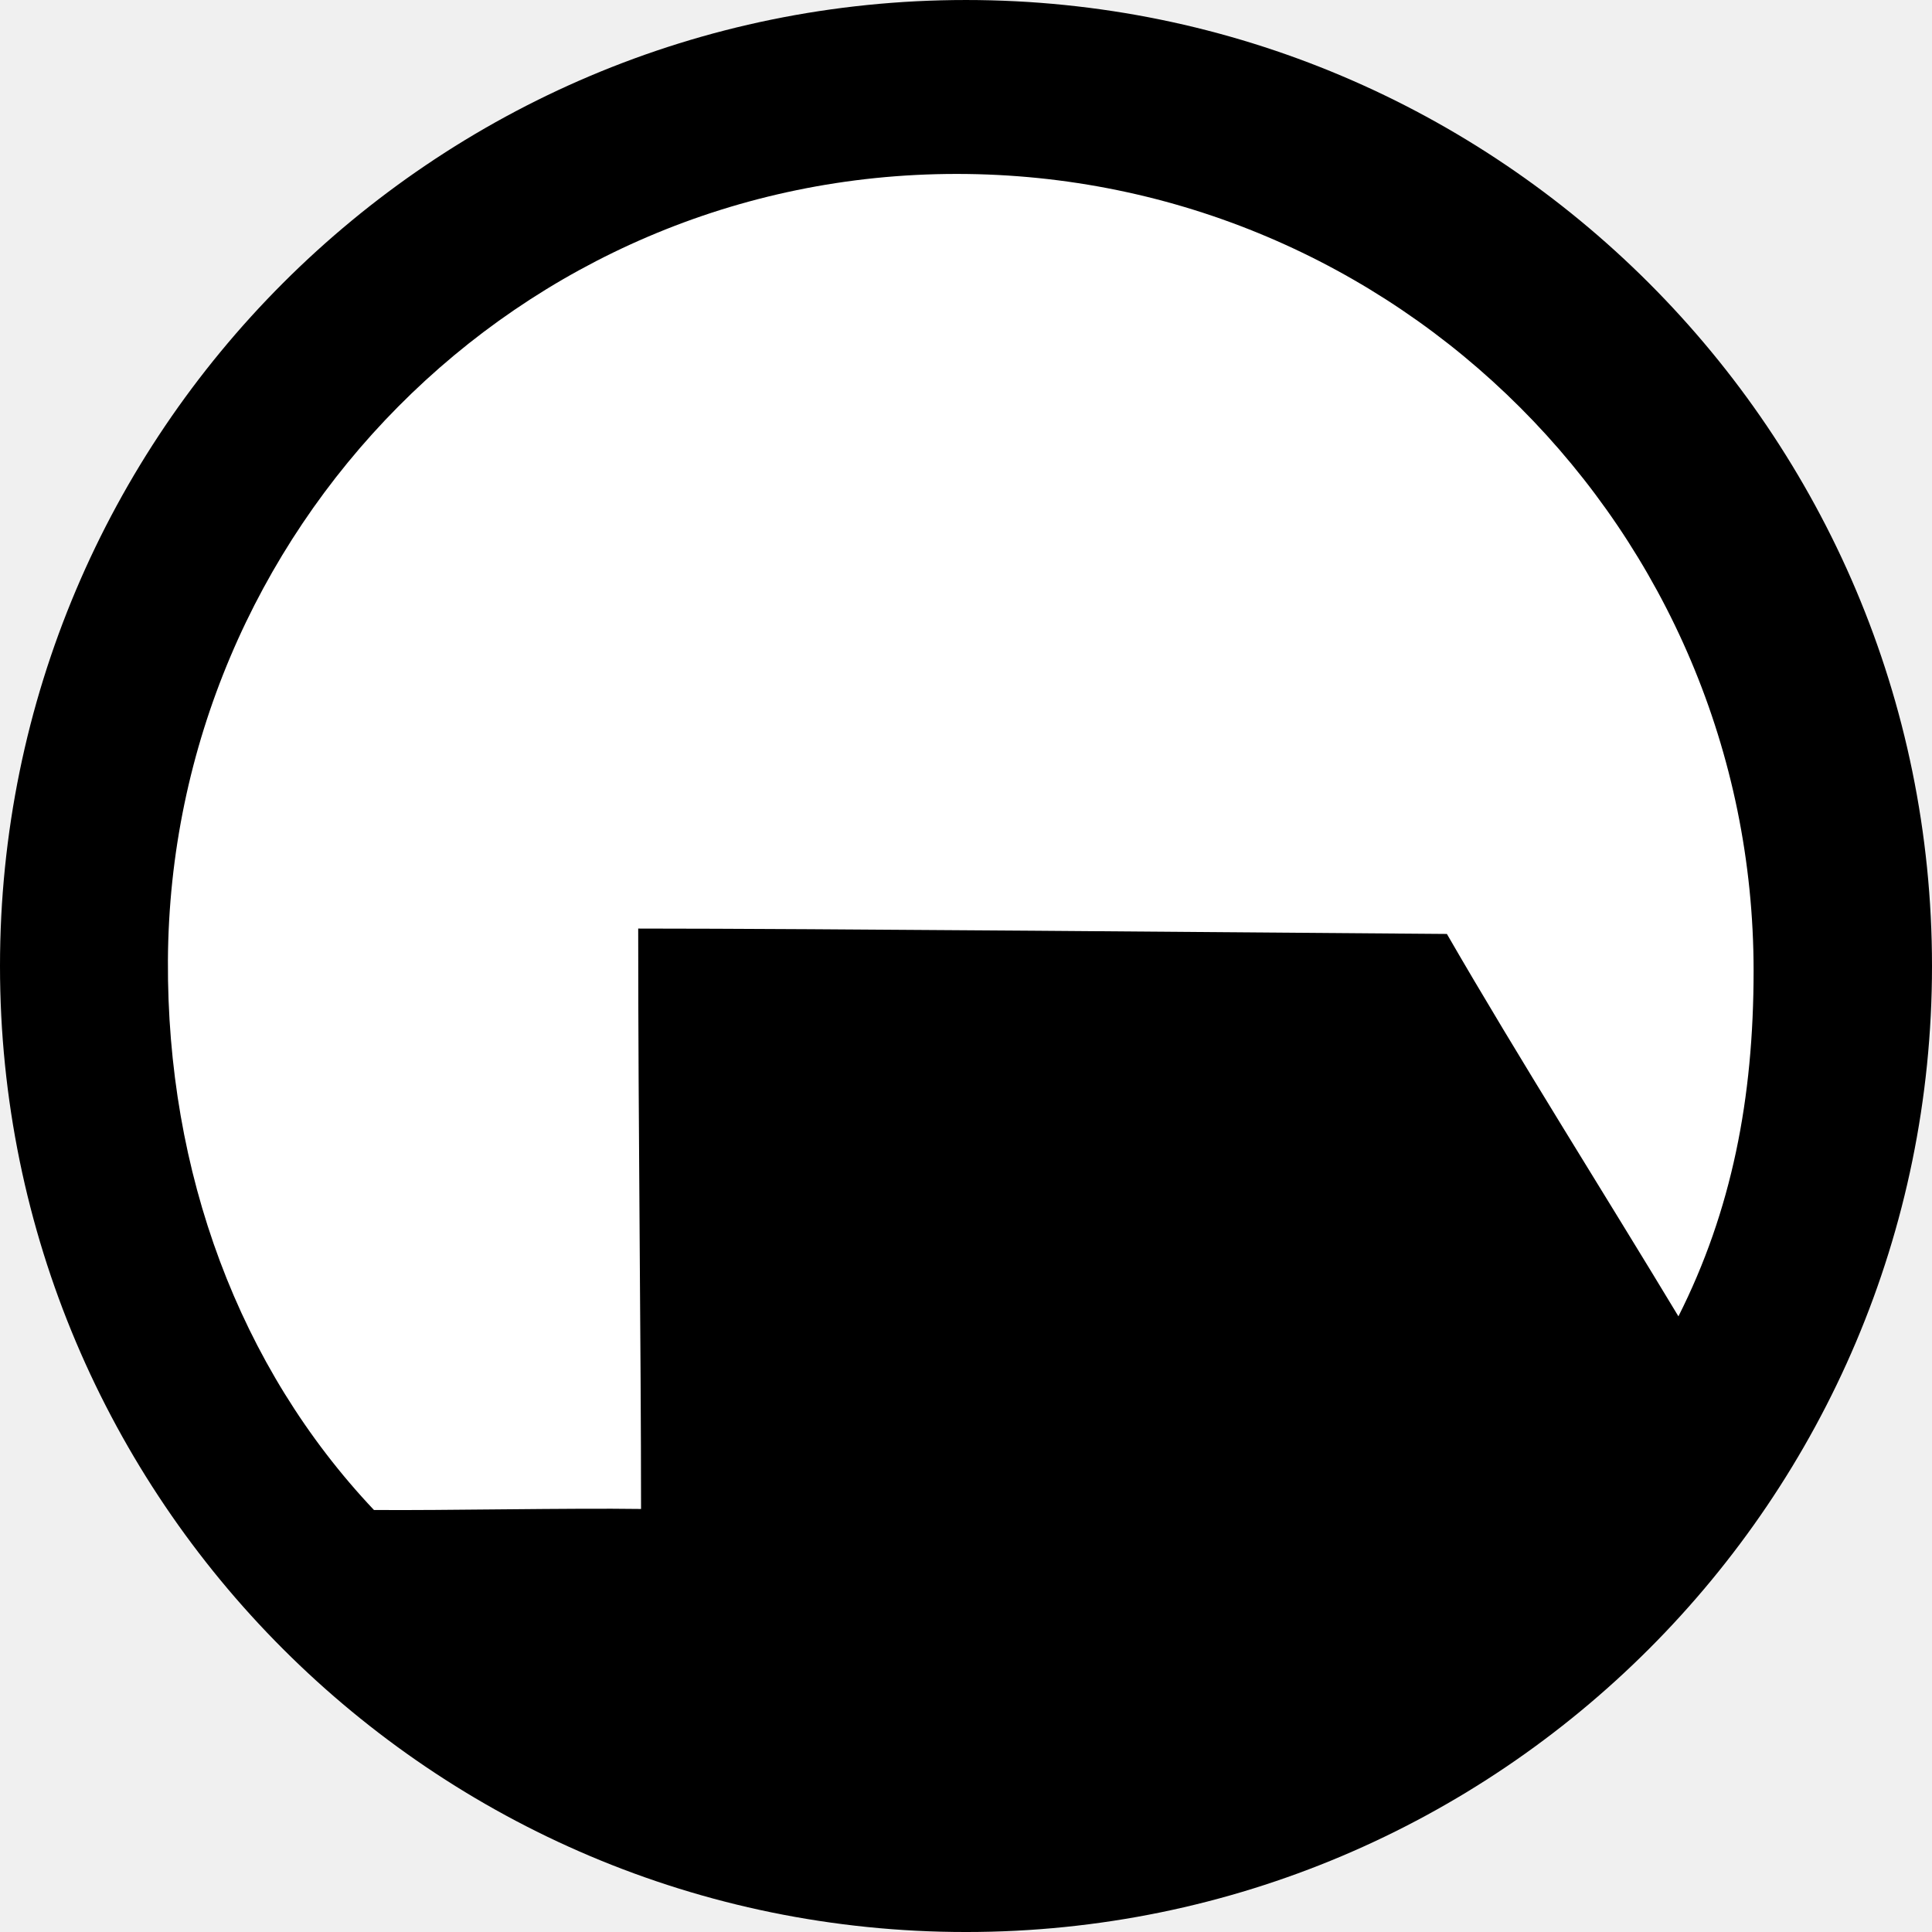
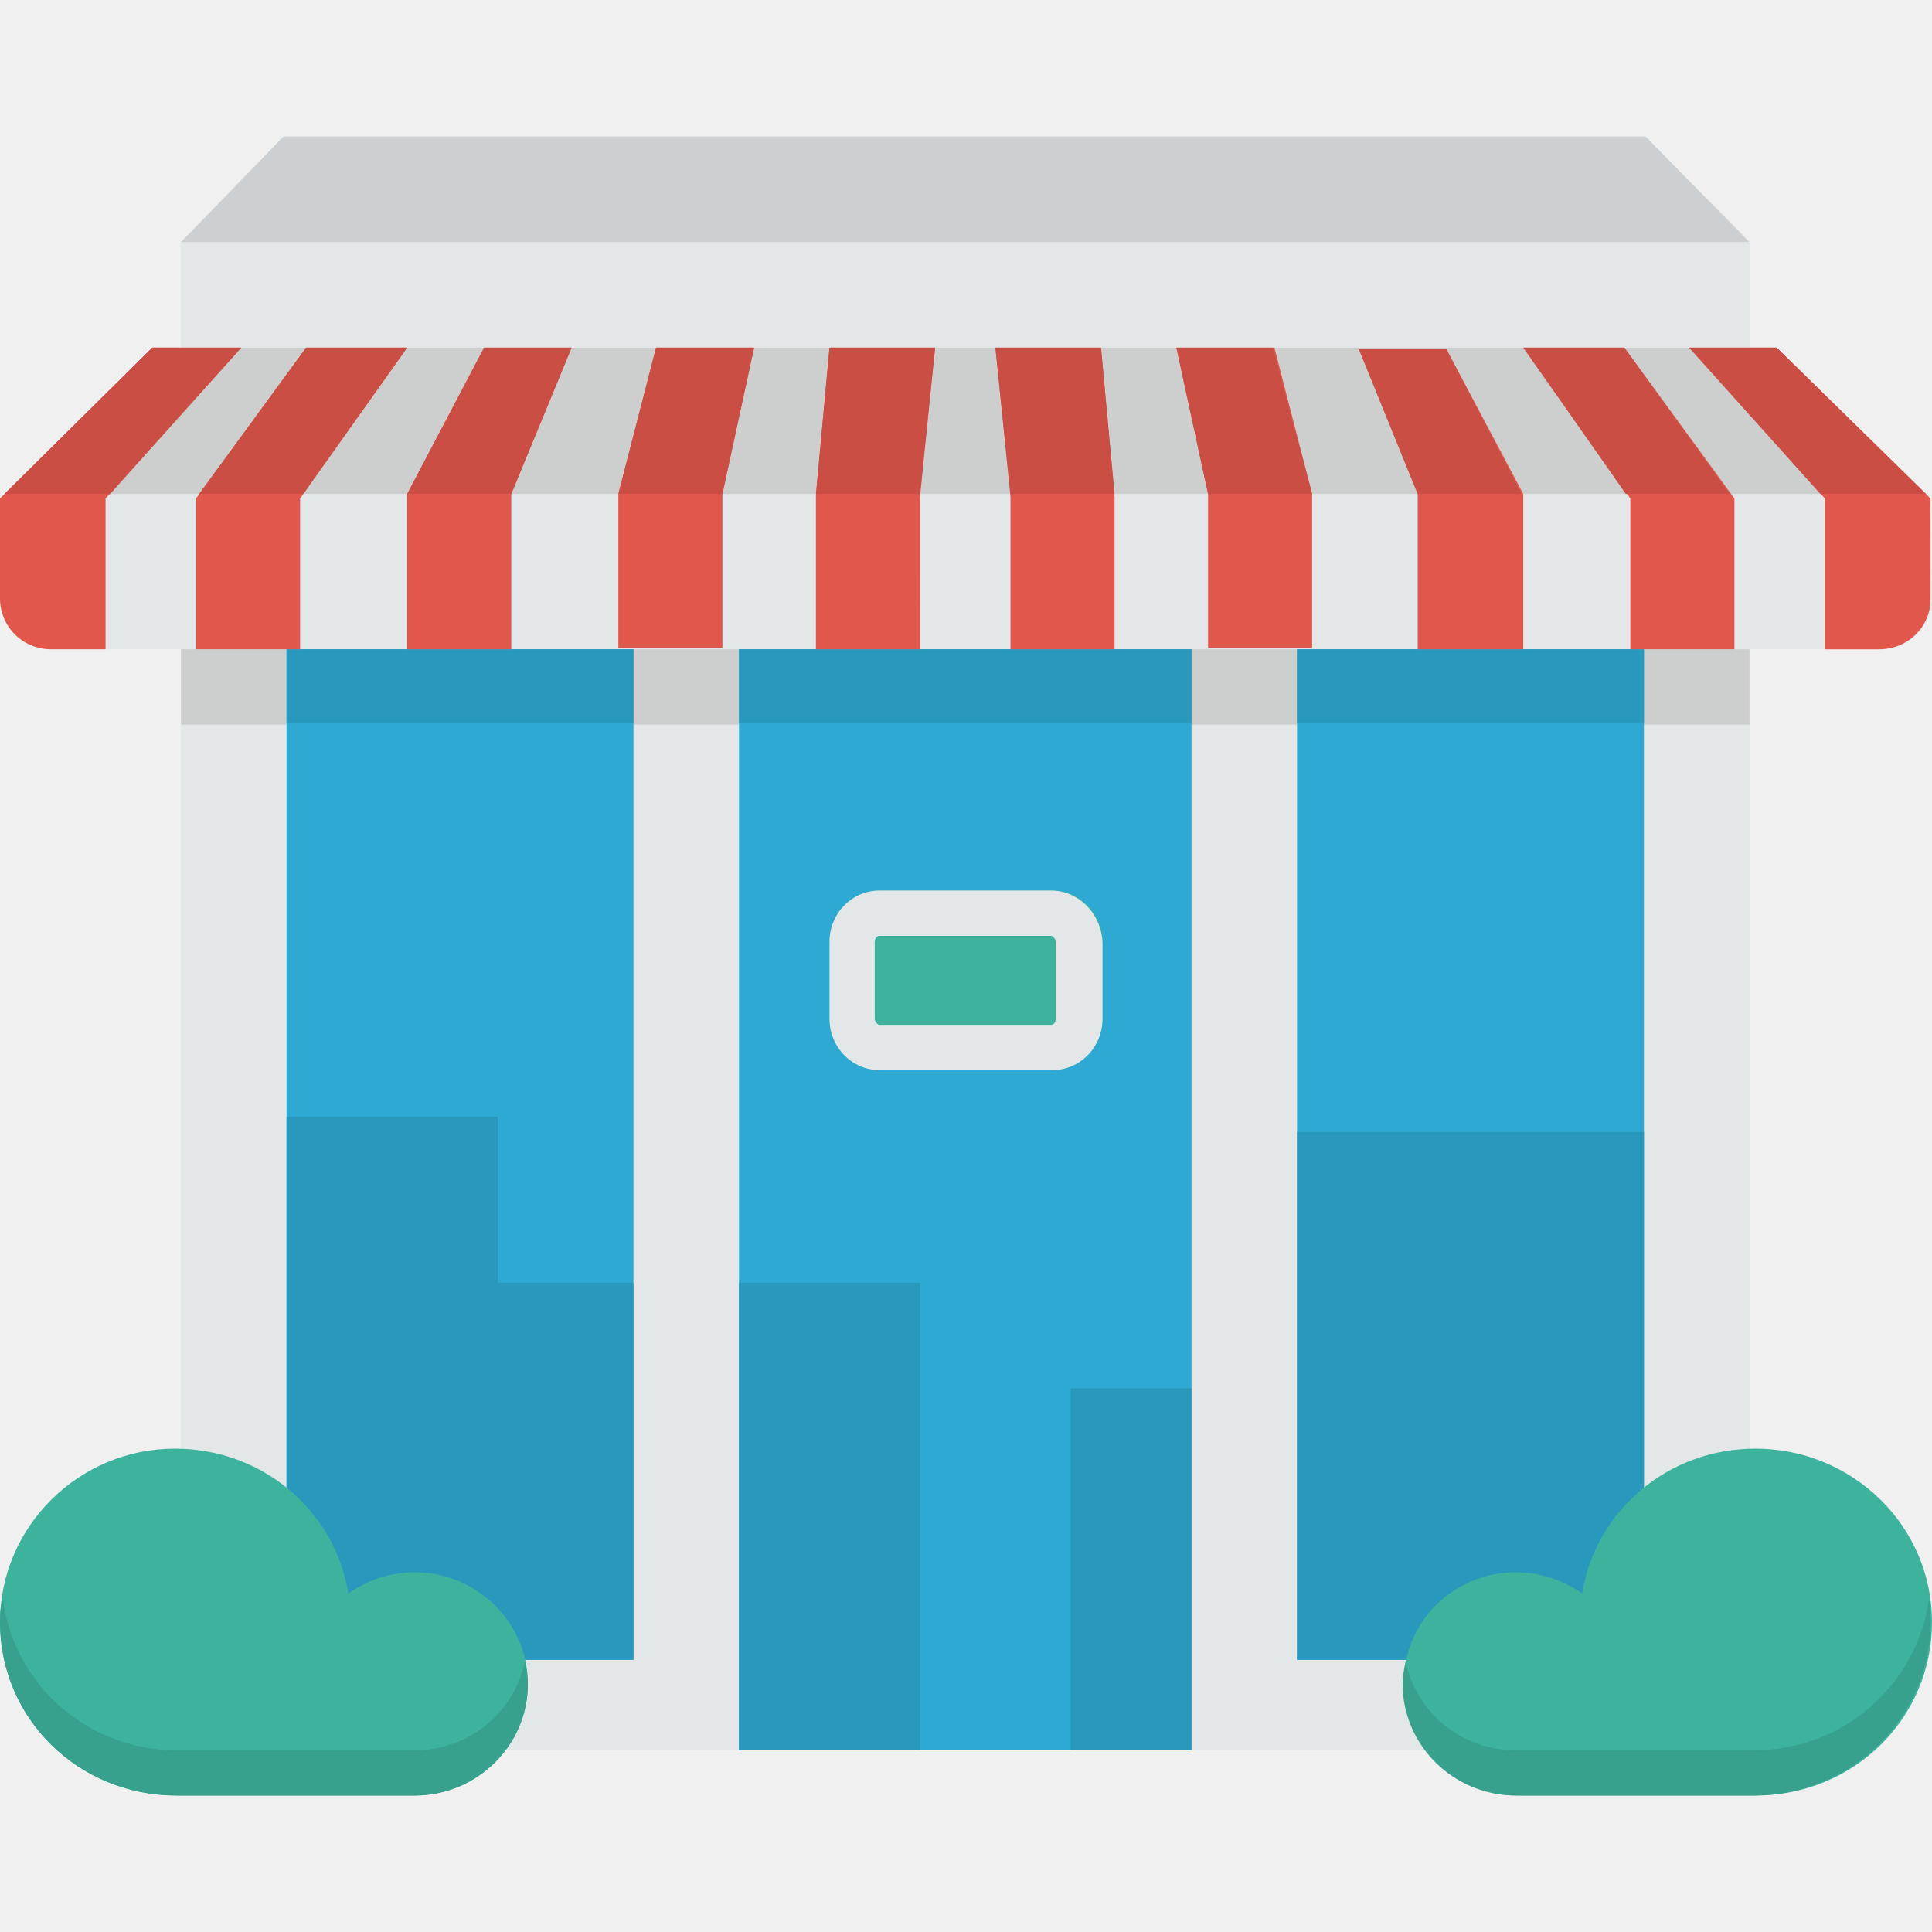
- <svg xmlns="http://www.w3.org/2000/svg" version="1.0" id="svg2" x="0px" y="0px" width="256px" height="256px" viewBox="0 0 256 256" enable-background="new 0 0 256 256" xml:space="preserve">
-   <defs>
- 	
- 	
- 		</defs>
-   <circle fill="#FFFFFF" stroke="#000000" cx="126.834" cy="127.167" r="118" />
-   <g id="layer1" transform="translate(803.844, -692.062)">
-     <path id="path2511" d="M-675.851,692.063c-70.656,0-127.993,57.35-127.993,128.007c0,70.656,57.337,127.993,127.993,127.993   c70.657,0,128.007-57.337,128.007-127.993C-547.844,749.413-605.193,692.063-675.851,692.063z M-677.076,715.109   c58.283,0,105.593,47.311,105.593,105.592c0,16.921-2.895,31.766-9.961,45.783c-9.242-15.344-21.285-34.397-30.68-50.669   c-26.512-0.19-84.077-0.713-107.155-0.713c0,26.628,0.377,55.71,0.377,76.906c-9.426-0.138-25.978,0.212-35.391,0.135   c-17.877-18.916-27.451-44.738-27.3-72.8C-781.289,762.572-735.358,715.109-677.076,715.109z" />
-   </g>
+ <svg xmlns="http://www.w3.org/2000/svg" version="1.1" id="Layer_1" x="0px" y="0px" viewBox="0 0 504.517 504.517" style="enable-background:new 0 0 504.517 504.517;" xml:space="preserve">
+   <path style="fill:#E4E7E7;" d="M47.262,63.212h409.6v393.846h-409.6C47.262,457.058,47.262,63.212,47.262,63.212z" />
+   <path style="fill:#CDCFCF;" d="M47.262,169.157h409.6v20.086h-409.6C47.262,189.243,47.262,169.157,47.262,169.157z" />
+   <path style="fill:#E4E7E7;" d="M504.123,130.166l-40.172-39.385H39.778L0,130.166v26.388c0,7.089,5.908,12.997,13.391,12.997  h477.735c7.483,0,13.391-5.908,13.391-12.997L504.123,130.166z" />
+   <path style="fill:#CDCFCF;" d="M502.942,128.985l-38.991-38.203H39.778L1.182,128.985H502.942z" />
+   <path style="fill:#CCD0D2;" d="M74.043,35.643h355.643l27.175,27.569h-409.6C47.262,63.212,74.043,35.643,74.043,35.643z" />
+   <path style="fill:#2EA9D3;" d="M74.831,433.428h90.585V169.551H74.831V433.428z M192.985,457.058h118.154V169.551H192.985V457.058z   M338.708,169.551v263.877h90.585V169.551H338.708z M74.831,433.428h90.585V169.551H74.831V433.428z M192.985,457.058h118.154  V169.551H192.985V457.058z M338.708,169.551v263.877h90.585V169.551H338.708z" />
+   <path style="fill:#3DB39E;" d="M229.612,232.566h45.292c7.089,0,12.997,5.908,12.997,13.391v20.086  c0,7.483-5.908,13.391-12.997,13.391h-45.292c-7.089,0-12.997-5.908-12.997-13.391v-20.086  C216.615,238.474,222.523,232.566,229.612,232.566z" />
+   <path style="fill:#E4E7E7;" d="M274.511,244.382c0.394,0,1.182,0.788,1.182,1.575v20.086c0,1.182-0.788,1.575-1.182,1.575h-44.898  c-0.394,0-1.182-0.788-1.182-1.575v-20.086c0-1.182,0.788-1.575,1.182-1.575H274.511 M274.511,232.566h-44.898  c-7.089,0-12.997,5.908-12.997,13.391v20.086c0,7.483,5.908,13.391,12.997,13.391h45.292c7.089,0,12.997-5.908,12.997-13.391  v-20.086C287.508,238.474,281.6,232.566,274.511,232.566z" />
+   <path style="fill:#2998BD;" d="M165.415,334.966h-35.446v-43.323H74.831v141.785h90.585v-98.462H165.415z M192.985,334.966h47.262  v122.092h-47.262L192.985,334.966L192.985,334.966z M338.708,295.582h90.585v137.846h-90.585V295.582z M279.631,362.535h31.508  v94.523h-31.508V362.535z" />
+   <path style="fill:#3DB39E;" d="M395.815,410.585c6.302,0,12.209,1.969,17.329,5.514c3.545-21.662,22.449-37.809,45.292-37.809  c25.206,0,46.08,20.086,46.08,45.292s-20.48,45.292-46.08,45.292h-62.228c-16.148,0-29.538-12.997-29.538-29.145  C366.277,423.582,379.668,410.585,395.815,410.585z M108.308,410.585c-6.302,0-12.209,1.969-17.329,5.514  c-3.545-21.662-22.449-37.809-45.292-37.809C20.48,378.289,0,398.769,0,423.582c0,25.206,20.48,45.292,46.08,45.292h62.228  c16.148,0,29.538-12.997,29.538-29.145C137.846,423.582,124.455,410.585,108.308,410.585z" />
+   <path style="fill:#37A18E;" d="M108.308,457.058H46.08c-23.237,0-42.535-17.329-45.292-39.385C0,419.643,0,421.612,0,423.582  c0,25.206,20.48,45.292,46.08,45.292h62.228c16.148,0,29.538-12.997,29.538-29.145c0-1.969-0.394-3.938-0.788-5.908  C134.302,447.212,122.486,457.058,108.308,457.058z M458.043,457.058h-62.228c-14.178,0-25.994-9.846-28.751-23.237  c-0.394,1.969-0.788,3.938-0.788,5.908c0,16.148,13.391,29.145,29.538,29.145h62.228c25.206,0,46.08-20.086,46.08-45.292  c0-1.969,0-3.938-0.394-5.908C500.578,439.729,481.674,457.058,458.043,457.058z" />
+   <path style="fill:#2998BD;" d="M338.708,169.551h90.585v19.298h-90.585V169.551z M74.831,169.551h90.585v19.298H74.831V169.551z   M192.985,169.551h118.154v19.298H192.985V169.551z" />
+   <path style="fill:#E2574C;" d="M463.951,90.782h-22.843l35.446,39.385v39.385h14.178c7.483,0,13.391-5.908,13.391-12.997v-26.388  l-0.394-0.394C503.729,129.772,463.951,90.782,463.951,90.782z M133.514,128.985l15.754-38.203h-22.843l-20.086,38.203v40.566  h27.175V128.985z M51.2,169.551h27.175v-39.385l27.963-39.385H79.951L51.2,130.166V169.551z M240.246,129.772l3.938-38.991h-27.569  l-3.545,38.597v40.172h27.175L240.246,129.772L240.246,129.772z M188.652,169.157v-40.172l8.271-38.203h-25.6l-9.846,38.203v40.172  H188.652z M397.785,169.551v-40.566l-20.086-37.809h-22.843l15.36,37.809v40.566H397.785z M452.923,169.551v-39.385l-28.751-39.385  h-26.388l27.963,39.385v39.385H452.923z M13.391,169.551h14.178v-39.385l35.446-39.385H39.778L0,130.166v25.994  C0,163.643,5.908,169.551,13.391,169.551z M291.052,169.551v-39.778l-3.545-38.991h-27.569l3.938,38.991v39.778H291.052z   M315.471,128.985v40.172h27.175v-40.172L332.8,90.782h-25.6L315.471,128.985z" />
+   <path style="fill:#CB4E44;" d="M377.698,91.175h-22.843l15.36,37.809h27.175L377.698,91.175z M287.508,90.782h-27.569l3.938,38.203  h27.175L287.508,90.782z M463.951,90.782h-22.843l34.265,38.203h27.569L463.951,90.782z M424.172,90.782h-26.388l26.782,38.203  h27.175L424.172,90.782z M332.406,90.782H307.2l8.271,38.203h27.175L332.406,90.782z M161.477,128.985h27.175l8.271-38.203h-25.6  L161.477,128.985z M106.338,90.782H79.951l-27.963,38.203h27.175L106.338,90.782z M213.071,128.985h27.175l3.938-38.203h-27.569  L213.071,128.985z M1.182,128.985h27.569l34.265-38.203H39.778L1.182,128.985z M106.338,128.985h27.175l15.754-38.203h-22.843  L106.338,128.985z" />
+   <g>
+ </g>
+   <g>
+ </g>
+   <g>
+ </g>
+   <g>
+ </g>
+   <g>
+ </g>
+   <g>
+ </g>
+   <g>
+ </g>
+   <g>
+ </g>
+   <g>
+ </g>
+   <g>
+ </g>
+   <g>
+ </g>
+   <g>
+ </g>
+   <g>
+ </g>
+   <g>
+ </g>
+   <g>
+ </g>
</svg>
